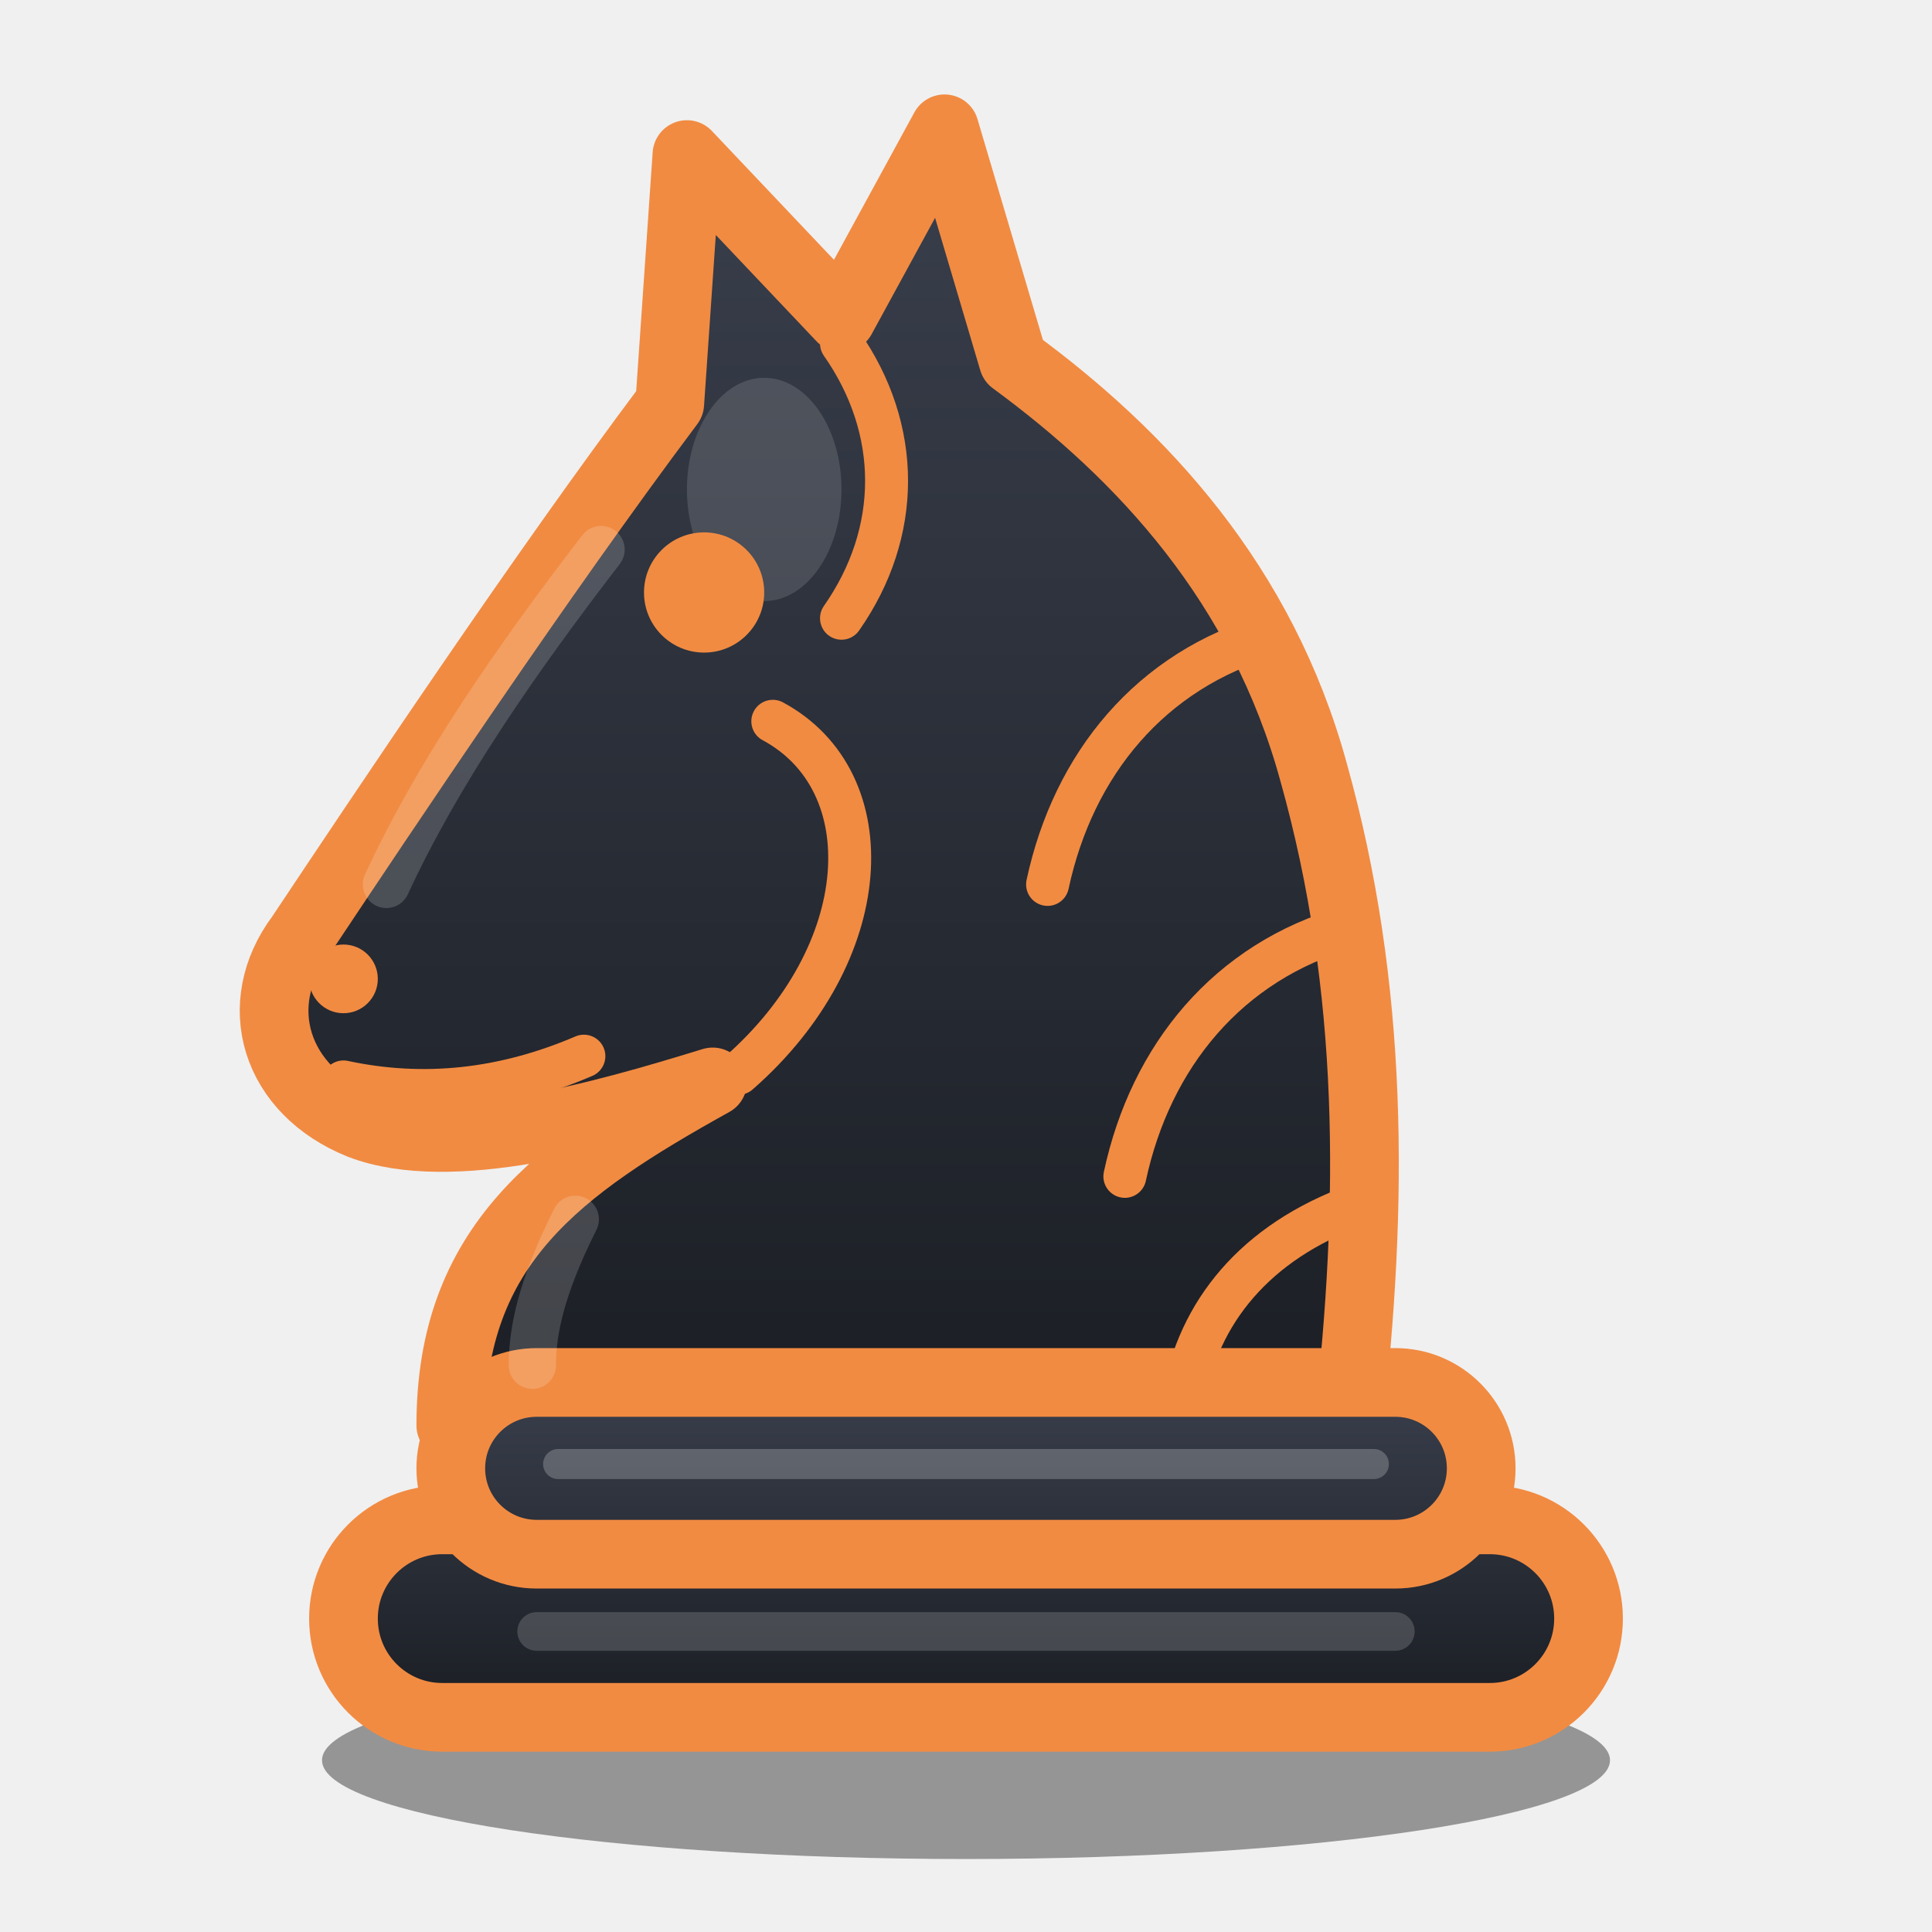
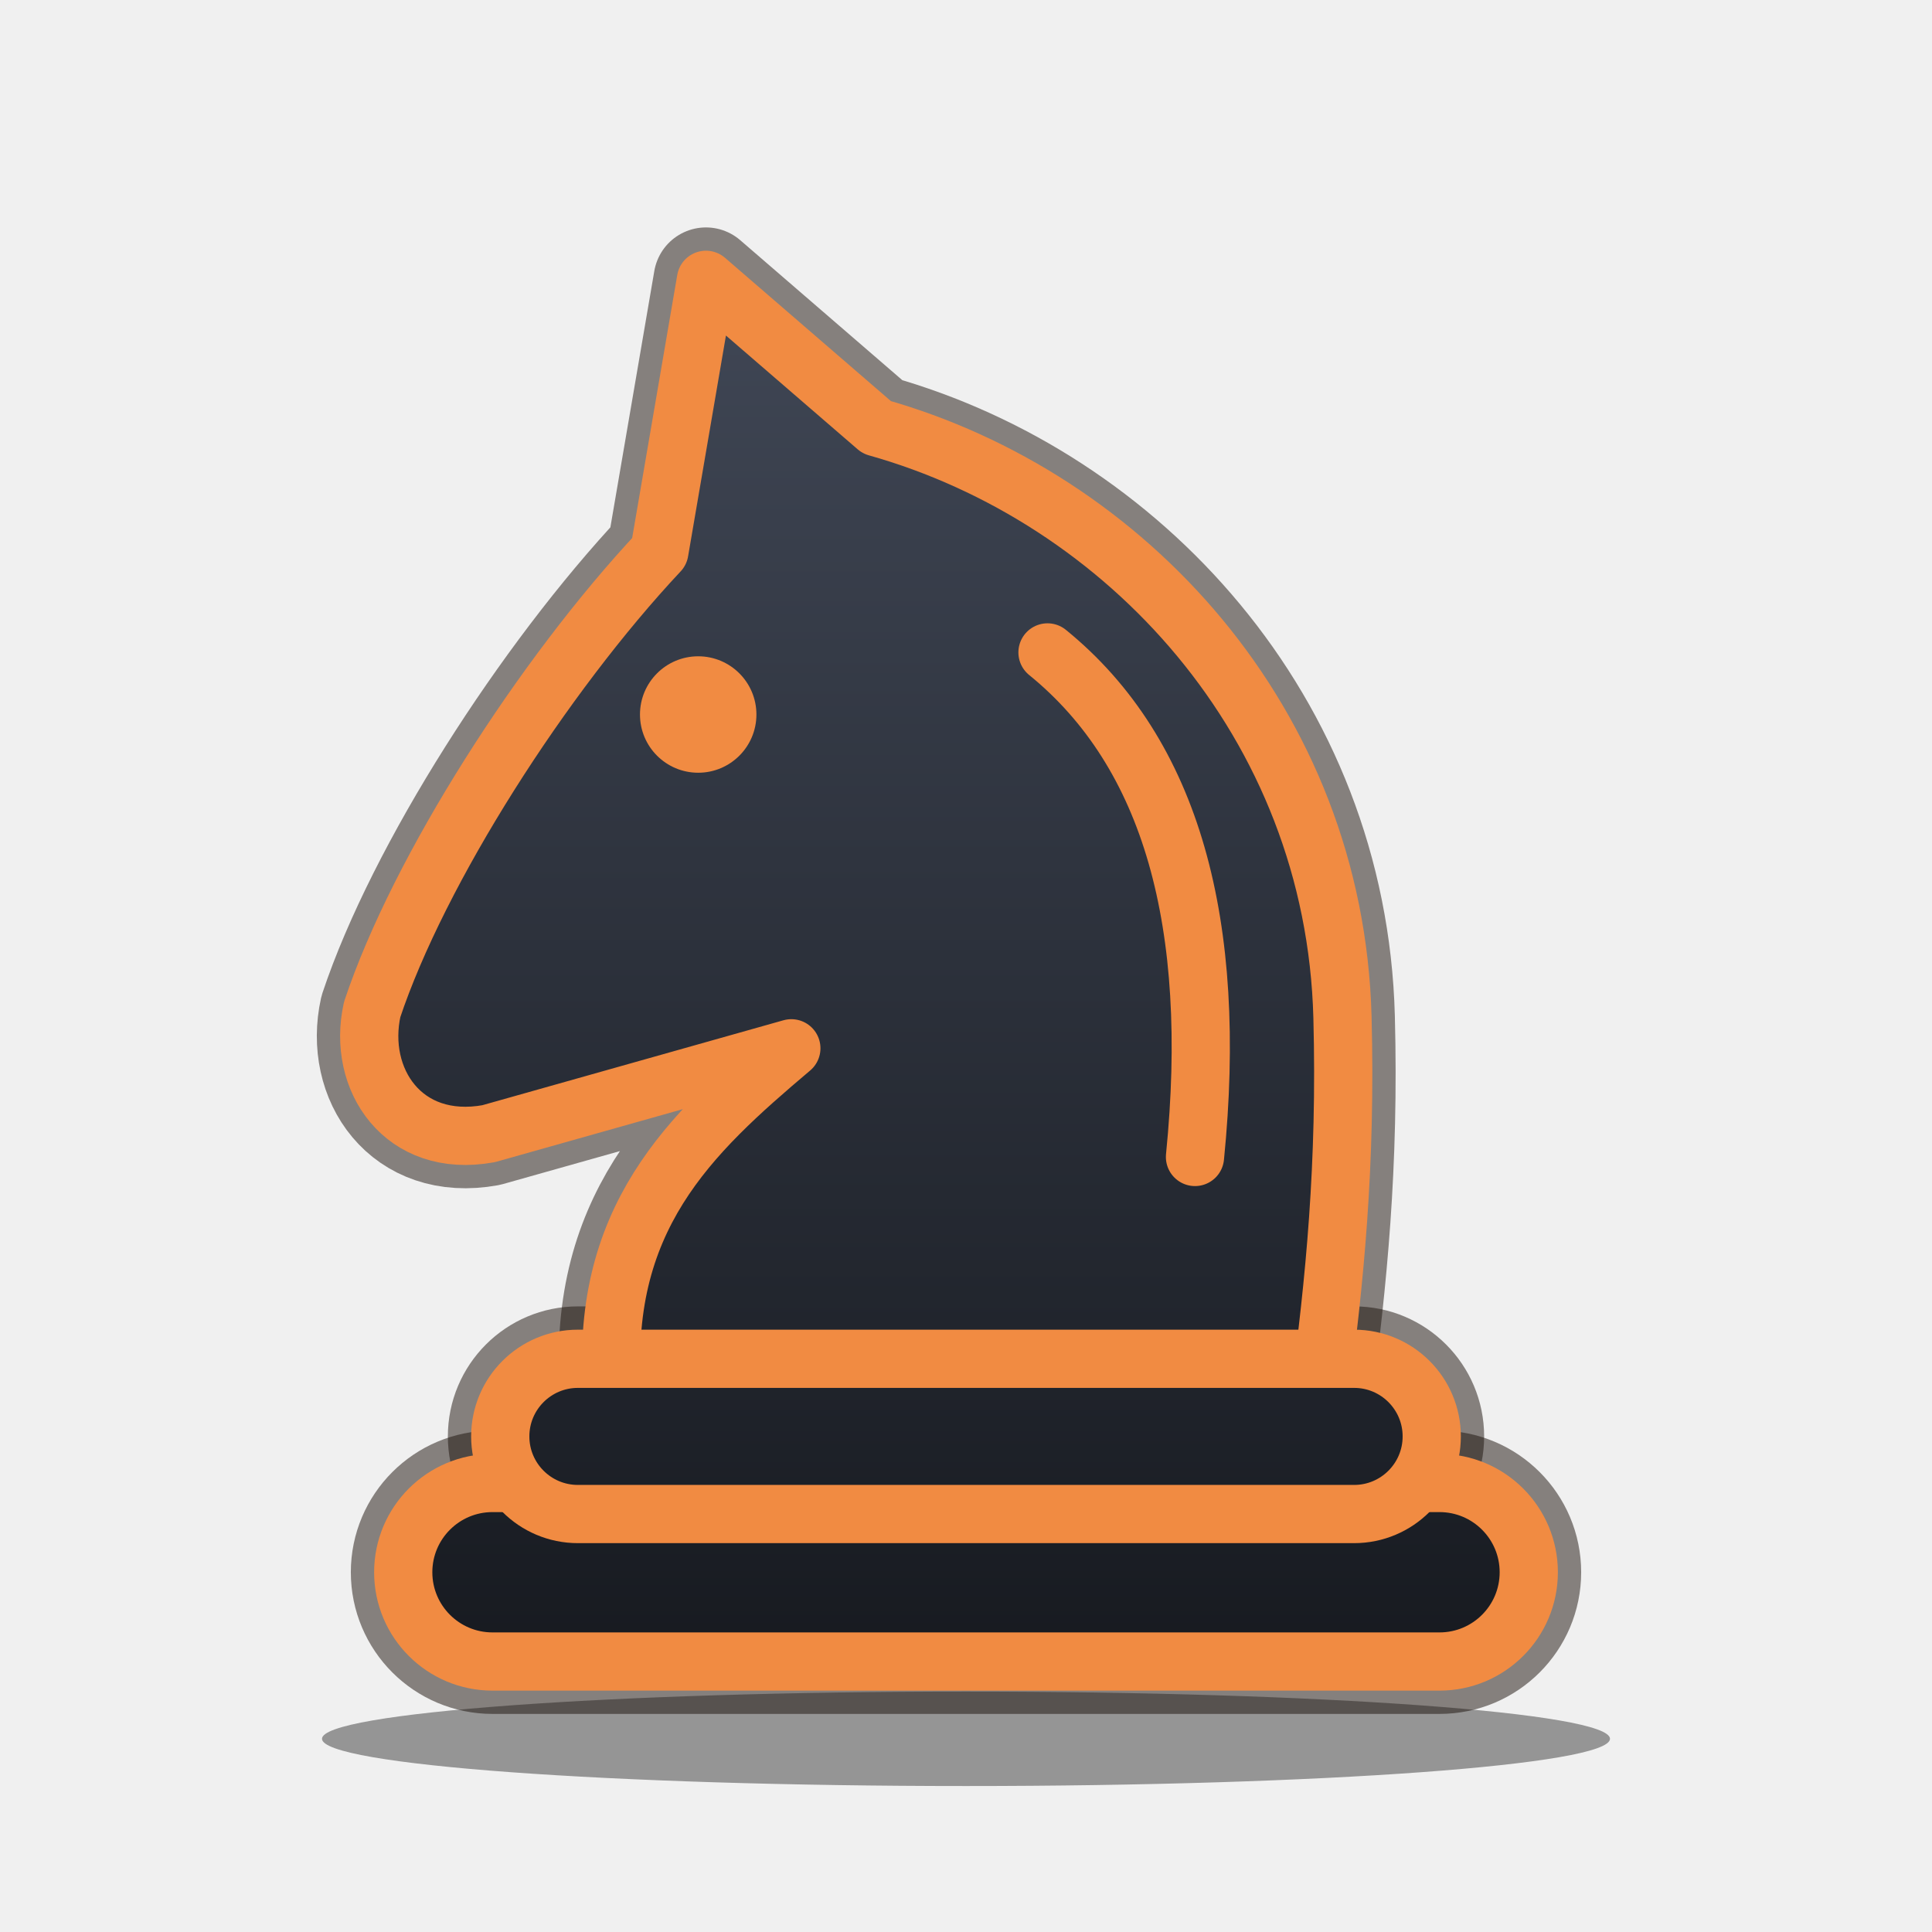
<svg xmlns="http://www.w3.org/2000/svg" viewBox="0 0 45 45">
  <defs>
-     <linearGradient id="cb-bN" gradientUnits="userSpaceOnUse" x1="0" y1="2" x2="0" y2="34">
-       <stop offset="0" stop-color="#3a404d" />
-       <stop offset="1" stop-color="#1a1d23" />
-     </linearGradient>
-     <linearGradient id="cb-bN-b" gradientUnits="userSpaceOnUse" x1="0" y1="32" x2="0" y2="40">
-       <stop offset="0" stop-color="#3a404d" />
-       <stop offset="1" stop-color="#1a1d23" />
+     <linearGradient id="cbN" gradientUnits="userSpaceOnUse" x1="0" y1="2" x2="0" y2="40">
+       <stop offset="0" stop-color="#434a59" />
+       <stop offset="1" stop-color="#171a20" />
    </linearGradient>
  </defs>
-   <ellipse cx="22.5" cy="41" rx="15" ry="2.3" fill="#000" fill-opacity=".38" />
-   <g fill="url(#cb-bN)" stroke="#f18b42" stroke-width="1.6" stroke-linejoin="round" stroke-linecap="round">
-     <path d="M10.5 33.2C10.5 29 13 27.2 16.6 25.2C14 26 10.5 27 8.4 26.2C6.4 25.4 5.8 23.4 7 21.8C9 18.8 12.6 13.4 15.6 9.4L16 3.6L19.6 7.4L22 3L23.6 8.4C26.6 10.6 29.4 13.6 30.6 18C32 23 32 28 31.4 33.2Z" />
-     <g fill="url(#cb-bN-b)">
+   <ellipse cx="22.5" cy="40.5" rx="15" ry="1.1" fill="#000" fill-opacity=".38" />
+   <g transform="translate(2.160 2.540) scale(0.904)">
+     <g fill="none" stroke="#1b110a" stroke-opacity=".5" stroke-width="2.7" stroke-linejoin="round" stroke-linecap="round">
+       <path d="M13.4 33.2C13 28.6 15.4 26.4 18 24.2L10.2 26.4C8 26.8 6.8 25 7.2 23.2C8.4 19.6 11.6 14.6 14.6 11.4L15.8 4.4L20.2 8.2C26.6 10 32 15.8 32.2 23.4C32.3 27.2 32 30.2 31.6 33.2Z" />
+       <rect x="8" y="35.4" width="29" height="4.6" rx="2.3" />
+       <rect x="10.5" y="32.2" width="24" height="4" rx="2" />
+       <path d="M24.6 14C27.8 16.6 29 21 28.4 27" />
+     </g>
+     <g fill="url(#cbN)" stroke="#f18b42" stroke-width="1.5" stroke-linejoin="round" stroke-linecap="round">
+       <path d="M13.4 33.2C13 28.6 15.4 26.4 18 24.2L10.2 26.4C8 26.8 6.8 25 7.2 23.2C8.4 19.6 11.6 14.6 14.6 11.4L15.8 4.4L20.2 8.2C26.6 10 32 15.8 32.2 23.4C32.3 27.2 32 30.2 31.6 33.2Z" />
      <rect x="8" y="35.4" width="29" height="4.6" rx="2.3" />
      <rect x="10.5" y="32.2" width="24" height="4" rx="2" />
    </g>
+     <g fill="none" stroke="#f18b42" stroke-width="1.5" stroke-linejoin="round" stroke-linecap="round">
+       <path d="M24.6 14C27.8 16.6 29 21 28.4 27" />
+     </g>
+     <g fill="#f18b42" stroke="none">
+       <circle cx="15.6" cy="15.6" r="1.5" />
+     </g>
  </g>
-   <ellipse cx="17.8" cy="11.4" rx="1.8" ry="2.6" fill="#fff" fill-opacity=".13" />
-   <g fill="none" stroke="#f18b42" stroke-width="1" stroke-linecap="round" stroke-linejoin="round">
-     <path d="M29.6 14.8C26.8 15.6 25 17.8 24.4 20.6M31.4 21.6C28.6 22.4 26.8 24.6 26.2 27.4M31.8 28C29.4 28.8 28 30.4 27.6 32.4" />
-     <path d="M19.6 8C21 10 21 12.4 19.6 14.4" />
-     <path d="M8 25.2Q10.8 25.8 13.6 24.6" />
-     <path d="M18 16.8C20.6 18.2 20.4 22.2 17.2 25" />
-     <circle cx="8" cy="22.8" r=".8" fill="#f18b42" stroke="none" />
-     <circle cx="16.4" cy="13.8" r="1.4" fill="#f18b42" stroke="none" />
-   </g>
-   <g fill="none" stroke="#fff" stroke-opacity=".17" stroke-width="1.1" stroke-linecap="round">
-     <path d="M14 12.8C12 15.4 10.2 18 9 20.6" />
-     <path d="M13.4 28.4C12.6 30 12.4 31 12.4 31.8" />
-     <path d="M12.5 38H32.5" stroke-width=".9" />
-   </g>
-   <path d="M13 34.1H32" fill="none" stroke="#fff" stroke-opacity=".22" stroke-width=".7" stroke-linecap="round" />
</svg>
